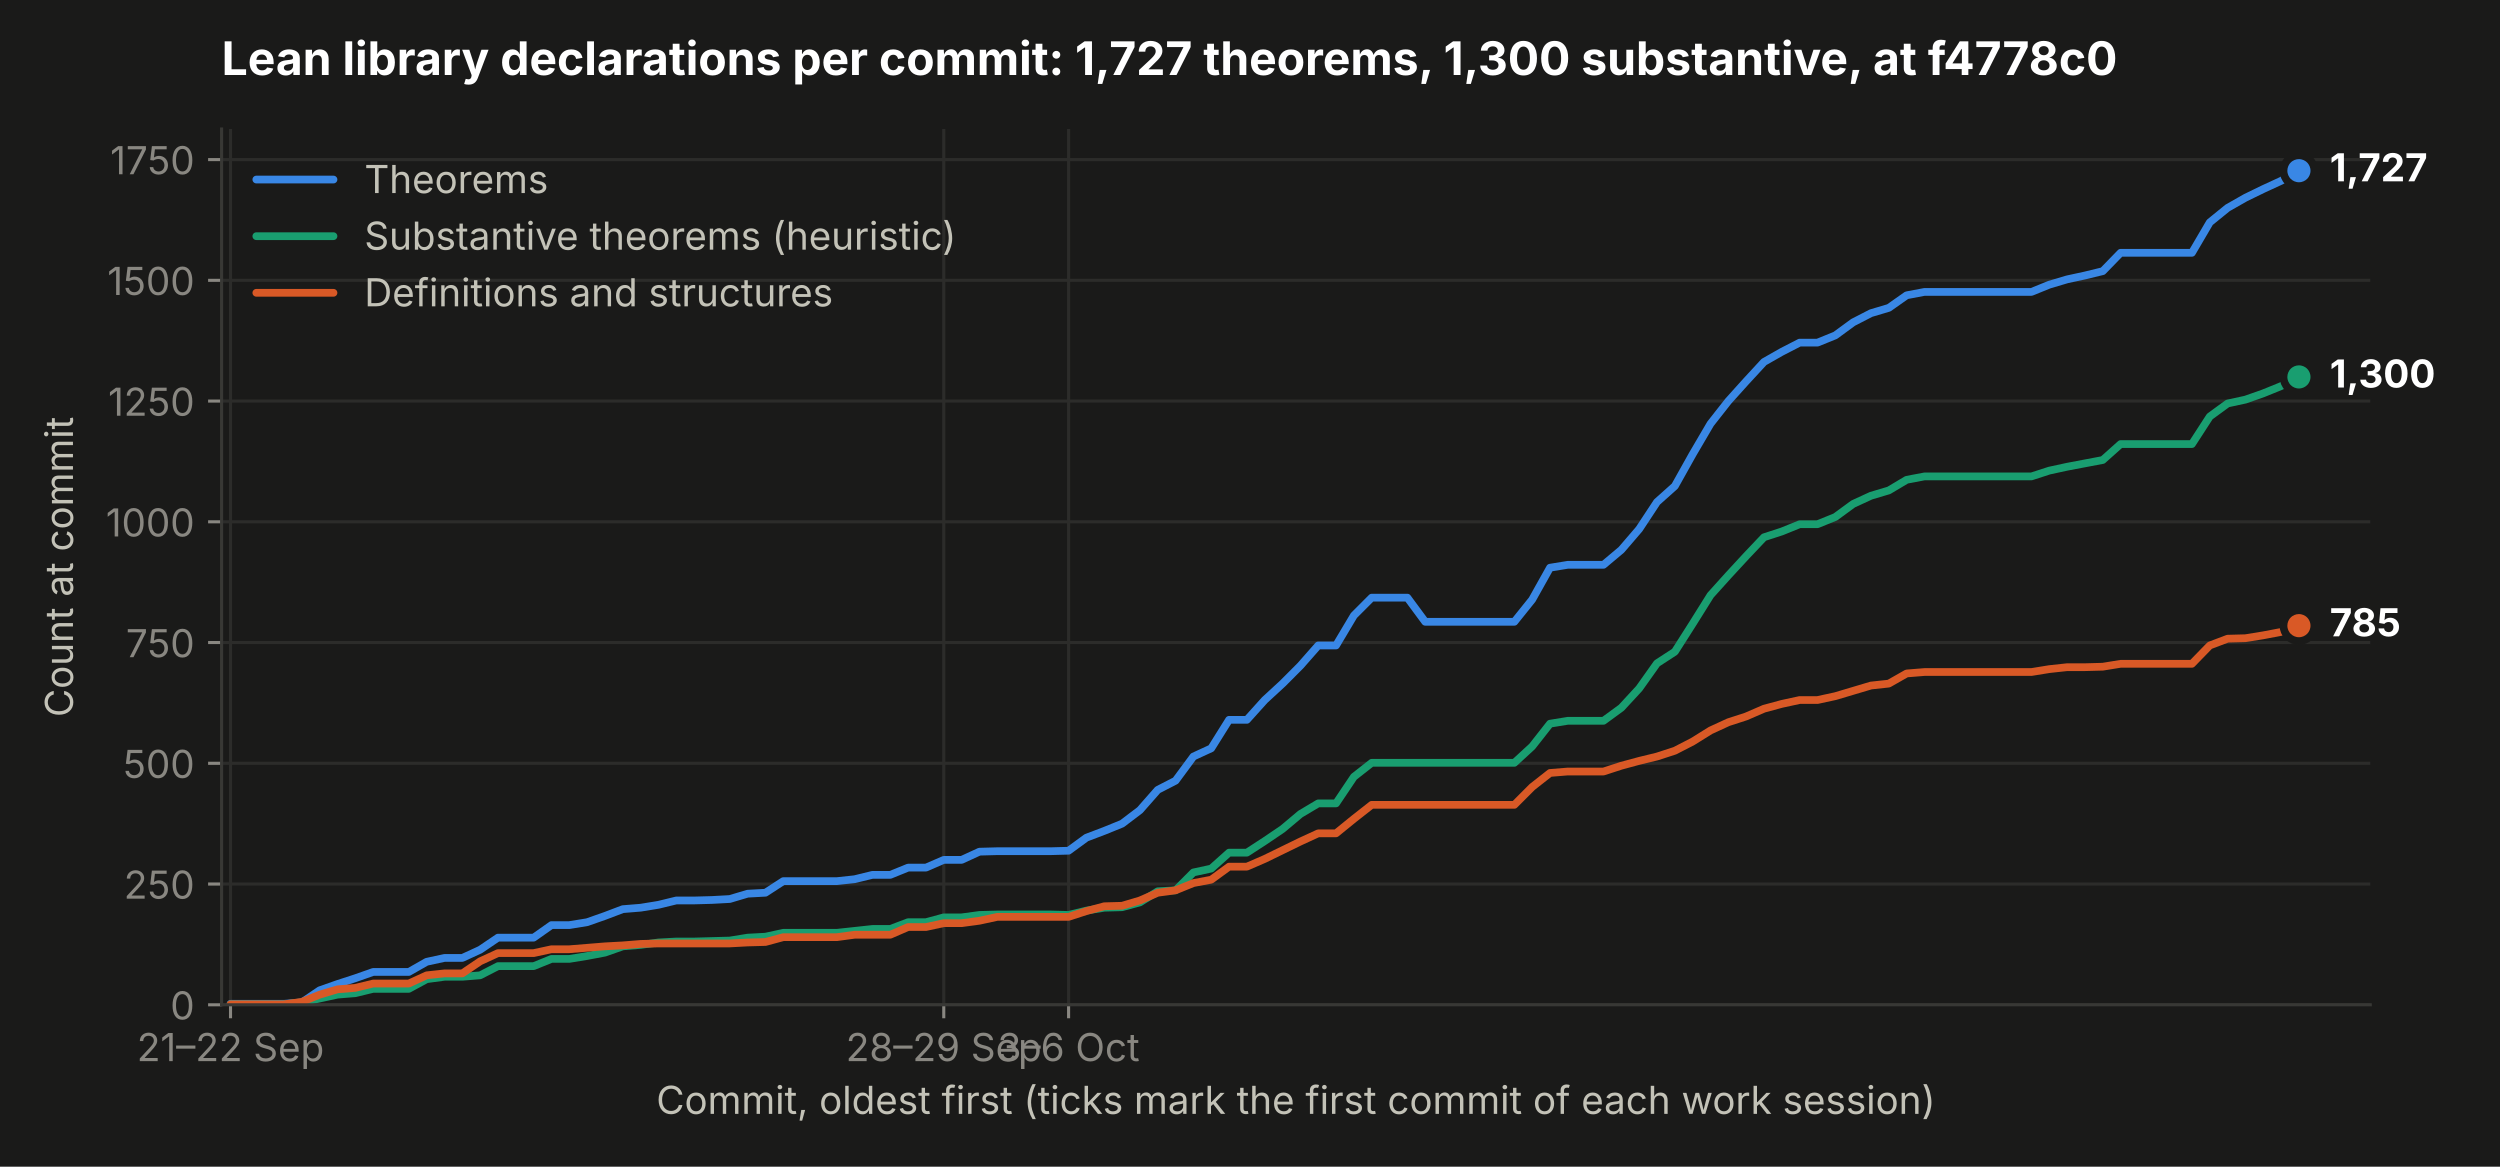
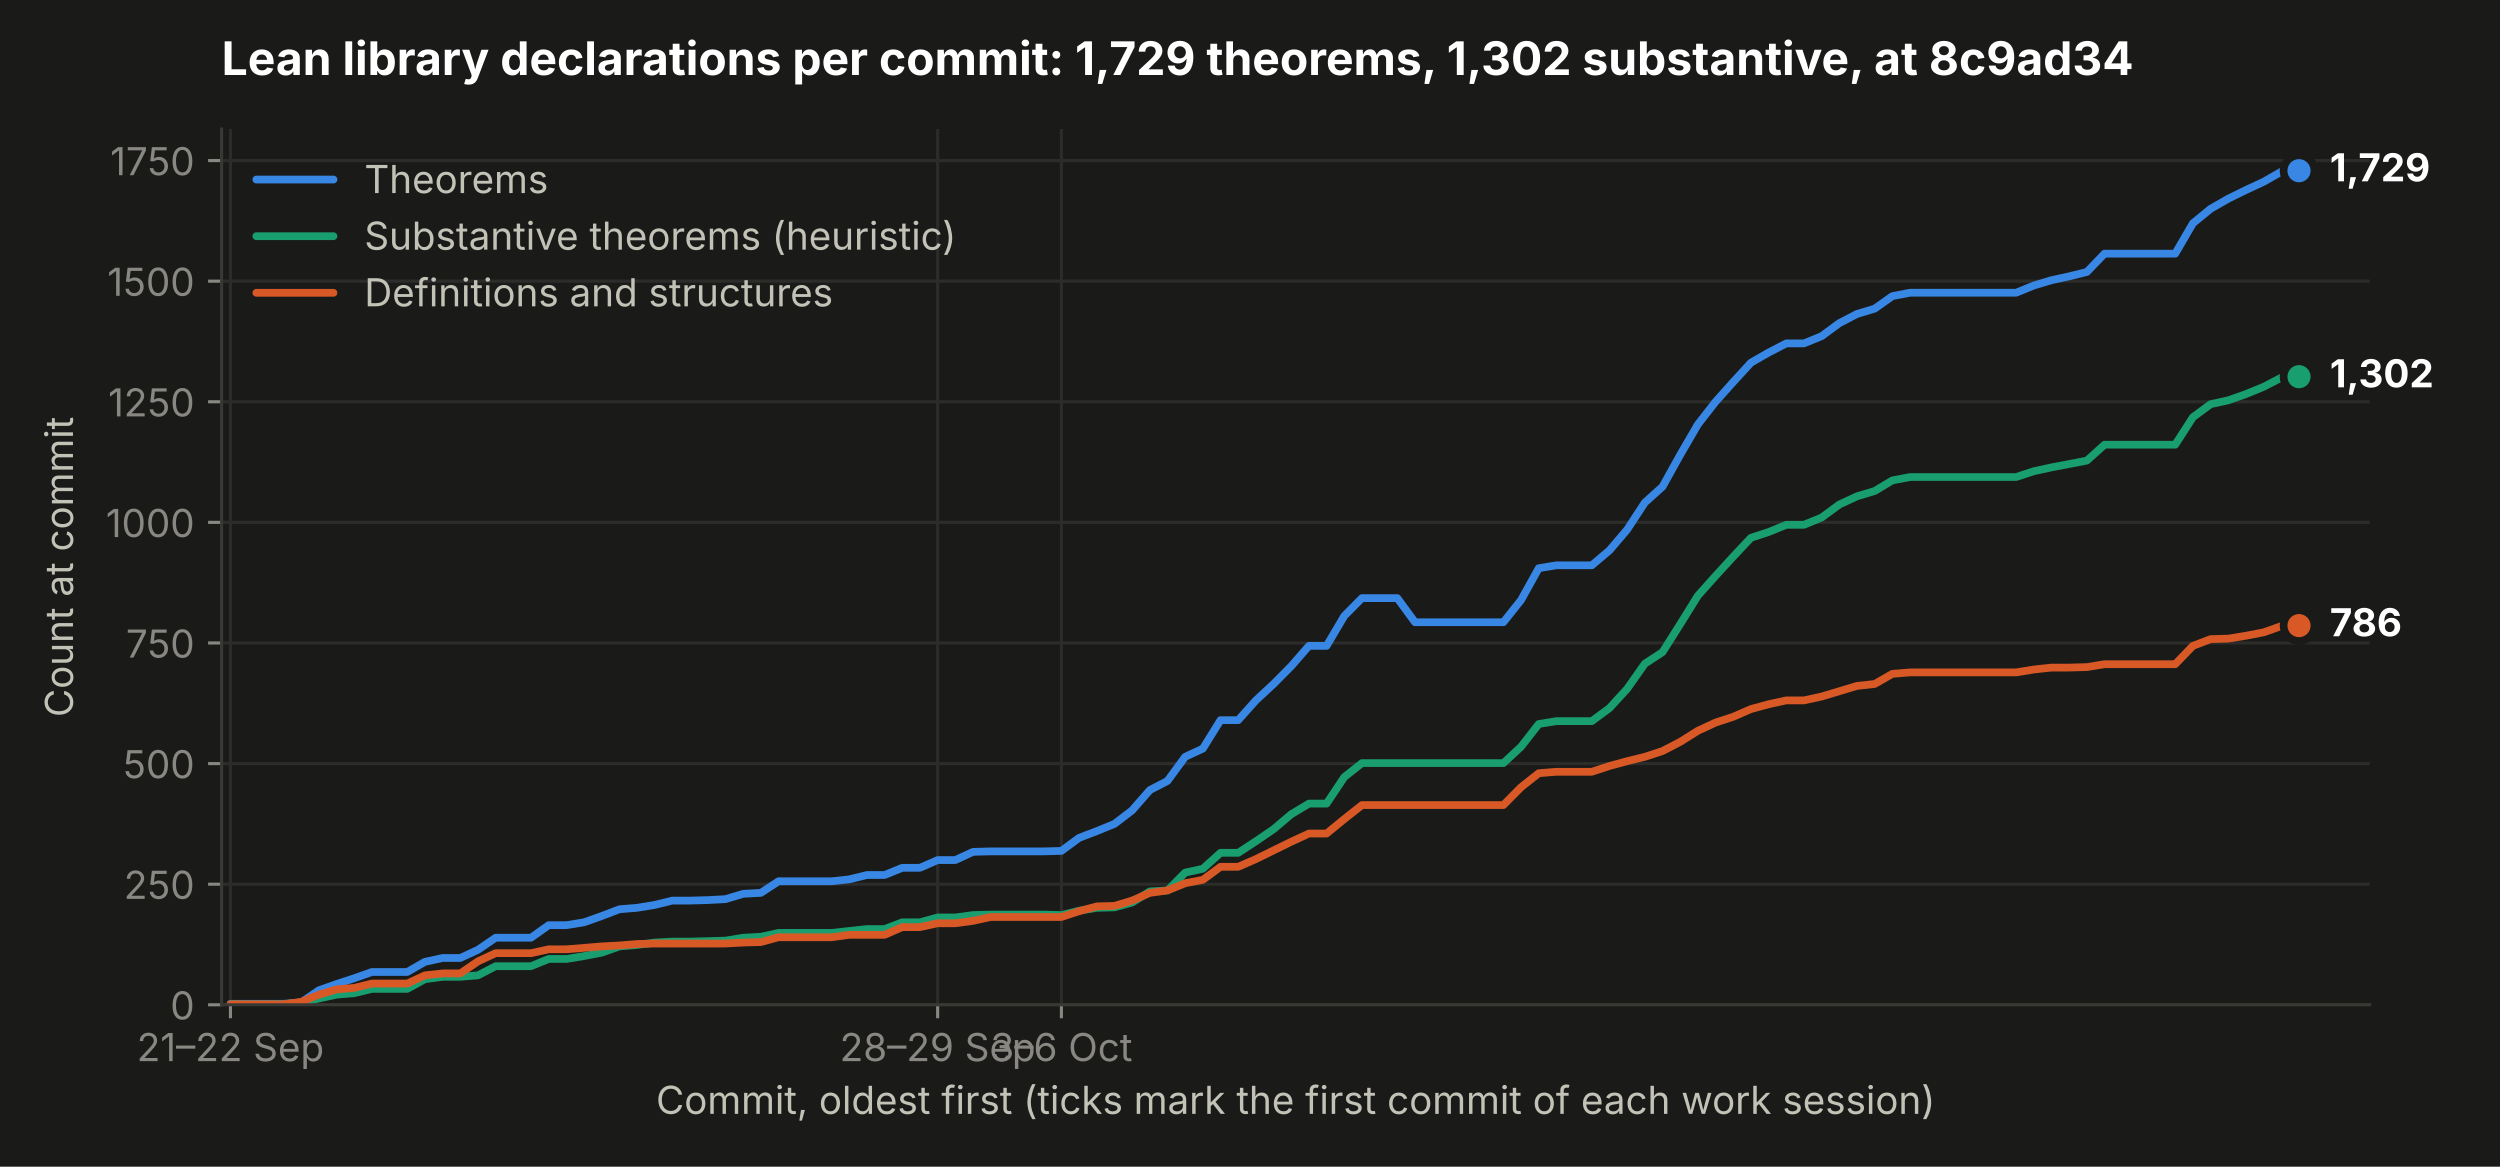
<svg xmlns="http://www.w3.org/2000/svg" xmlns:xlink="http://www.w3.org/1999/xlink" width="648pt" height="302.4pt" viewBox="0 0 648 302.4" version="1.1">
  <defs>
    <style type="text/css">*{stroke-linejoin: round; stroke-linecap: butt}</style>
  </defs>
  <g id="figure_1">
    <g id="patch_1">
      <path d="M 0 302.4 L 648 302.4 L 648 0 L 0 0 z " style="fill: #1a1a19" />
    </g>
    <g id="axes_1">
      <g id="patch_2">
-         <path d="M 57.44 260.44 L 614.371 260.44 L 614.371 33.44 L 57.44 33.44 z " style="fill: #1a1a19" />
+         <path d="M 57.44 260.44 L 614.233 260.44 L 614.233 33.44 L 57.44 33.44 z " style="fill: #1a1a19" />
      </g>
      <g id="matplotlib.axis_1">
        <g id="xtick_1">
          <g id="line2d_1">
-             <path d="M 59.751 260.44 L 59.751 33.44 " clip-path="url(#p6a5db935f2)" style="fill: none; stroke: #2c2c2a; stroke-width: 0.8; stroke-linecap: square" />
+             <path d="M 59.731 260.44 L 59.731 33.44 " clip-path="url(#pfc8077fdef)" style="fill: none; stroke: #2c2c2a; stroke-width: 0.8; stroke-linecap: square" />
          </g>
          <g id="line2d_2">
            <defs>
              <path id="m02e6627c96" d="M 0 0 L 0 3.5 " style="stroke: #898781; stroke-width: 0.8" />
            </defs>
            <g>
-               <use xlink:href="#m02e6627c96" x="59.751" y="260.44" style="fill: #898781; stroke: #898781; stroke-width: 0.8" />
+               <use xlink:href="#m02e6627c96" x="59.731" y="260.44" style="fill: #898781; stroke: #898781; stroke-width: 0.8" />
            </g>
          </g>
          <g id="text_1">
-             <text style="font-size: 10px; font-family: 'Inter', 'Helvetica Neue', 'Arial', 'DejaVu Sans', sans-serif; text-anchor: middle; fill: #898781" x="59.751" y="275.038" transform="rotate(-0 59.75091 275.0384)">21–22 Sep</text>
+             <text style="font-size: 10px; font-family: 'Inter', 'Helvetica Neue', 'Arial', 'DejaVu Sans', sans-serif; text-anchor: middle; fill: #898781" x="59.731" y="275.038" transform="rotate(-0 59.73133 275.0384)">21–22 Sep</text>
          </g>
        </g>
        <g id="xtick_2">
          <g id="line2d_3">
-             <path d="M 244.624 260.44 L 244.624 33.44 " clip-path="url(#p6a5db935f2)" style="fill: none; stroke: #2c2c2a; stroke-width: 0.8; stroke-linecap: square" />
+             <path d="M 243.038 260.44 L 243.038 33.44 " clip-path="url(#pfc8077fdef)" style="fill: none; stroke: #2c2c2a; stroke-width: 0.8; stroke-linecap: square" />
          </g>
          <g id="line2d_4">
            <g>
-               <use xlink:href="#m02e6627c96" x="244.624" y="260.44" style="fill: #898781; stroke: #898781; stroke-width: 0.8" />
+               <use xlink:href="#m02e6627c96" x="243.038" y="260.44" style="fill: #898781; stroke: #898781; stroke-width: 0.8" />
            </g>
          </g>
          <g id="text_2">
-             <text style="font-size: 10px; font-family: 'Inter', 'Helvetica Neue', 'Arial', 'DejaVu Sans', sans-serif; text-anchor: middle; fill: #898781" x="244.624" y="275.038" transform="rotate(-0 244.6241 275.0384)">28–29 Sep</text>
+             <text style="font-size: 10px; font-family: 'Inter', 'Helvetica Neue', 'Arial', 'DejaVu Sans', sans-serif; text-anchor: middle; fill: #898781" x="243.038" y="275.038" transform="rotate(-0 243.0378 275.0384)">28–29 Sep</text>
          </g>
        </g>
        <g id="xtick_3">
          <g id="line2d_5">
-             <path d="M 276.977 260.44 L 276.977 33.44 " clip-path="url(#p6a5db935f2)" style="fill: none; stroke: #2c2c2a; stroke-width: 0.8; stroke-linecap: square" />
+             <path d="M 275.116 260.44 L 275.116 33.44 " clip-path="url(#pfc8077fdef)" style="fill: none; stroke: #2c2c2a; stroke-width: 0.8; stroke-linecap: square" />
          </g>
          <g id="line2d_6">
            <g>
-               <use xlink:href="#m02e6627c96" x="276.977" y="260.44" style="fill: #898781; stroke: #898781; stroke-width: 0.8" />
+               <use xlink:href="#m02e6627c96" x="275.116" y="260.44" style="fill: #898781; stroke: #898781; stroke-width: 0.8" />
            </g>
          </g>
          <g id="text_3">
-             <text style="font-size: 10px; font-family: 'Inter', 'Helvetica Neue', 'Arial', 'DejaVu Sans', sans-serif; text-anchor: middle; fill: #898781" x="276.977" y="275.038" transform="rotate(-0 276.9769 275.0384)">3–6 Oct</text>
+             <text style="font-size: 10px; font-family: 'Inter', 'Helvetica Neue', 'Arial', 'DejaVu Sans', sans-serif; text-anchor: middle; fill: #898781" x="275.116" y="275.038" transform="rotate(-0 275.1164 275.0384)">3–6 Oct</text>
          </g>
        </g>
        <g id="text_4">
-           <text style="font-size: 10px; font-family: 'Inter', 'Helvetica Neue', 'Arial', 'DejaVu Sans', sans-serif; text-anchor: middle; fill: #c3c2b7" x="335.905" y="288.717" transform="rotate(-0 335.9053 288.7166)">Commit, oldest first (ticks mark the first commit of each work session)</text>
+           <text style="font-size: 10px; font-family: 'Inter', 'Helvetica Neue', 'Arial', 'DejaVu Sans', sans-serif; text-anchor: middle; fill: #c3c2b7" x="335.837" y="288.717" transform="rotate(-0 335.8367 288.7166)">Commit, oldest first (ticks mark the first commit of each work session)</text>
        </g>
      </g>
      <g id="matplotlib.axis_2">
        <g id="ytick_1">
          <g id="line2d_7">
-             <path d="M 57.44 260.44 L 614.371 260.44 " clip-path="url(#p6a5db935f2)" style="fill: none; stroke: #2c2c2a; stroke-width: 0.8; stroke-linecap: square" />
+             <path d="M 57.44 260.44 L 614.233 260.44 " clip-path="url(#pfc8077fdef)" style="fill: none; stroke: #2c2c2a; stroke-width: 0.8; stroke-linecap: square" />
          </g>
          <g id="line2d_8">
            <defs>
              <path id="mba09e6026b" d="M 0 0 L -3.5 0 " style="stroke: #898781; stroke-width: 0.8" />
            </defs>
            <g>
              <use xlink:href="#mba09e6026b" x="57.44" y="260.44" style="fill: #898781; stroke: #898781; stroke-width: 0.8" />
            </g>
          </g>
          <g id="text_5">
            <text style="font-size: 10px; font-family: 'Inter', 'Helvetica Neue', 'Arial', 'DejaVu Sans', sans-serif; text-anchor: end; fill: #898781" x="50.44" y="264.239" transform="rotate(-0 50.44 264.2392)">0</text>
          </g>
        </g>
        <g id="ytick_2">
          <g id="line2d_9">
-             <path d="M 57.44 229.143 L 614.371 229.143 " clip-path="url(#p6a5db935f2)" style="fill: none; stroke: #2c2c2a; stroke-width: 0.8; stroke-linecap: square" />
+             <path d="M 57.44 229.18 L 614.233 229.18 " clip-path="url(#pfc8077fdef)" style="fill: none; stroke: #2c2c2a; stroke-width: 0.8; stroke-linecap: square" />
          </g>
          <g id="line2d_10">
            <g>
-               <use xlink:href="#mba09e6026b" x="57.44" y="229.143" style="fill: #898781; stroke: #898781; stroke-width: 0.8" />
+               <use xlink:href="#mba09e6026b" x="57.44" y="229.18" style="fill: #898781; stroke: #898781; stroke-width: 0.8" />
            </g>
          </g>
          <g id="text_6">
-             <text style="font-size: 10px; font-family: 'Inter', 'Helvetica Neue', 'Arial', 'DejaVu Sans', sans-serif; text-anchor: end; fill: #898781" x="50.44" y="232.943" transform="rotate(-0 50.44 232.9427)">250</text>
+             <text style="font-size: 10px; font-family: 'Inter', 'Helvetica Neue', 'Arial', 'DejaVu Sans', sans-serif; text-anchor: end; fill: #898781" x="50.44" y="232.979" transform="rotate(-0 50.44 232.9789)">250</text>
          </g>
        </g>
        <g id="ytick_3">
          <g id="line2d_11">
-             <path d="M 57.44 197.847 L 614.371 197.847 " clip-path="url(#p6a5db935f2)" style="fill: none; stroke: #2c2c2a; stroke-width: 0.8; stroke-linecap: square" />
+             <path d="M 57.44 197.919 L 614.233 197.919 " clip-path="url(#pfc8077fdef)" style="fill: none; stroke: #2c2c2a; stroke-width: 0.8; stroke-linecap: square" />
          </g>
          <g id="line2d_12">
            <g>
-               <use xlink:href="#mba09e6026b" x="57.44" y="197.847" style="fill: #898781; stroke: #898781; stroke-width: 0.8" />
+               <use xlink:href="#mba09e6026b" x="57.44" y="197.919" style="fill: #898781; stroke: #898781; stroke-width: 0.8" />
            </g>
          </g>
          <g id="text_7">
-             <text style="font-size: 10px; font-family: 'Inter', 'Helvetica Neue', 'Arial', 'DejaVu Sans', sans-serif; text-anchor: end; fill: #898781" x="50.44" y="201.646" transform="rotate(-0 50.44 201.6462)">500</text>
+             <text style="font-size: 10px; font-family: 'Inter', 'Helvetica Neue', 'Arial', 'DejaVu Sans', sans-serif; text-anchor: end; fill: #898781" x="50.44" y="201.719" transform="rotate(-0 50.44 201.7186)">500</text>
          </g>
        </g>
        <g id="ytick_4">
          <g id="line2d_13">
-             <path d="M 57.44 166.55 L 614.371 166.55 " clip-path="url(#p6a5db935f2)" style="fill: none; stroke: #2c2c2a; stroke-width: 0.8; stroke-linecap: square" />
+             <path d="M 57.44 166.659 L 614.233 166.659 " clip-path="url(#pfc8077fdef)" style="fill: none; stroke: #2c2c2a; stroke-width: 0.8; stroke-linecap: square" />
          </g>
          <g id="line2d_14">
            <g>
-               <use xlink:href="#mba09e6026b" x="57.44" y="166.55" style="fill: #898781; stroke: #898781; stroke-width: 0.8" />
+               <use xlink:href="#mba09e6026b" x="57.44" y="166.659" style="fill: #898781; stroke: #898781; stroke-width: 0.8" />
            </g>
          </g>
          <g id="text_8">
-             <text style="font-size: 10px; font-family: 'Inter', 'Helvetica Neue', 'Arial', 'DejaVu Sans', sans-serif; text-anchor: end; fill: #898781" x="50.44" y="170.35" transform="rotate(-0 50.44 170.3496)">750</text>
+             <text style="font-size: 10px; font-family: 'Inter', 'Helvetica Neue', 'Arial', 'DejaVu Sans', sans-serif; text-anchor: end; fill: #898781" x="50.44" y="170.458" transform="rotate(-0 50.44 170.4582)">750</text>
          </g>
        </g>
        <g id="ytick_5">
          <g id="line2d_15">
-             <path d="M 57.44 135.254 L 614.371 135.254 " clip-path="url(#p6a5db935f2)" style="fill: none; stroke: #2c2c2a; stroke-width: 0.8; stroke-linecap: square" />
+             <path d="M 57.44 135.399 L 614.233 135.399 " clip-path="url(#pfc8077fdef)" style="fill: none; stroke: #2c2c2a; stroke-width: 0.8; stroke-linecap: square" />
          </g>
          <g id="line2d_16">
            <g>
-               <use xlink:href="#mba09e6026b" x="57.44" y="135.254" style="fill: #898781; stroke: #898781; stroke-width: 0.8" />
+               <use xlink:href="#mba09e6026b" x="57.44" y="135.399" style="fill: #898781; stroke: #898781; stroke-width: 0.8" />
            </g>
          </g>
          <g id="text_9">
-             <text style="font-size: 10px; font-family: 'Inter', 'Helvetica Neue', 'Arial', 'DejaVu Sans', sans-serif; text-anchor: end; fill: #898781" x="50.44" y="139.053" transform="rotate(-0 50.44 139.0531)">1000</text>
+             <text style="font-size: 10px; font-family: 'Inter', 'Helvetica Neue', 'Arial', 'DejaVu Sans', sans-serif; text-anchor: end; fill: #898781" x="50.44" y="139.198" transform="rotate(-0 50.44 139.1979)">1000</text>
          </g>
        </g>
        <g id="ytick_6">
          <g id="line2d_17">
-             <path d="M 57.44 103.957 L 614.371 103.957 " clip-path="url(#p6a5db935f2)" style="fill: none; stroke: #2c2c2a; stroke-width: 0.8; stroke-linecap: square" />
+             <path d="M 57.44 104.138 L 614.233 104.138 " clip-path="url(#pfc8077fdef)" style="fill: none; stroke: #2c2c2a; stroke-width: 0.8; stroke-linecap: square" />
          </g>
          <g id="line2d_18">
            <g>
-               <use xlink:href="#mba09e6026b" x="57.44" y="103.957" style="fill: #898781; stroke: #898781; stroke-width: 0.8" />
+               <use xlink:href="#mba09e6026b" x="57.44" y="104.138" style="fill: #898781; stroke: #898781; stroke-width: 0.8" />
            </g>
          </g>
          <g id="text_10">
-             <text style="font-size: 10px; font-family: 'Inter', 'Helvetica Neue', 'Arial', 'DejaVu Sans', sans-serif; text-anchor: end; fill: #898781" x="50.44" y="107.757" transform="rotate(-0 50.44 107.7566)">1250</text>
+             <text style="font-size: 10px; font-family: 'Inter', 'Helvetica Neue', 'Arial', 'DejaVu Sans', sans-serif; text-anchor: end; fill: #898781" x="50.44" y="107.938" transform="rotate(-0 50.44 107.9376)">1250</text>
          </g>
        </g>
        <g id="ytick_7">
          <g id="line2d_19">
-             <path d="M 57.44 72.661 L 614.371 72.661 " clip-path="url(#p6a5db935f2)" style="fill: none; stroke: #2c2c2a; stroke-width: 0.8; stroke-linecap: square" />
+             <path d="M 57.44 72.878 L 614.233 72.878 " clip-path="url(#pfc8077fdef)" style="fill: none; stroke: #2c2c2a; stroke-width: 0.8; stroke-linecap: square" />
          </g>
          <g id="line2d_20">
            <g>
-               <use xlink:href="#mba09e6026b" x="57.44" y="72.661" style="fill: #898781; stroke: #898781; stroke-width: 0.8" />
+               <use xlink:href="#mba09e6026b" x="57.44" y="72.878" style="fill: #898781; stroke: #898781; stroke-width: 0.8" />
            </g>
          </g>
          <g id="text_11">
-             <text style="font-size: 10px; font-family: 'Inter', 'Helvetica Neue', 'Arial', 'DejaVu Sans', sans-serif; text-anchor: end; fill: #898781" x="50.44" y="76.46" transform="rotate(-0 50.44 76.46003)">1500</text>
+             <text style="font-size: 10px; font-family: 'Inter', 'Helvetica Neue', 'Arial', 'DejaVu Sans', sans-serif; text-anchor: end; fill: #898781" x="50.44" y="76.677" transform="rotate(-0 50.44 76.67725)">1500</text>
          </g>
        </g>
        <g id="ytick_8">
          <g id="line2d_21">
-             <path d="M 57.44 41.364 L 614.371 41.364 " clip-path="url(#p6a5db935f2)" style="fill: none; stroke: #2c2c2a; stroke-width: 0.8; stroke-linecap: square" />
+             <path d="M 57.44 41.618 L 614.233 41.618 " clip-path="url(#pfc8077fdef)" style="fill: none; stroke: #2c2c2a; stroke-width: 0.8; stroke-linecap: square" />
          </g>
          <g id="line2d_22">
            <g>
-               <use xlink:href="#mba09e6026b" x="57.44" y="41.364" style="fill: #898781; stroke: #898781; stroke-width: 0.8" />
+               <use xlink:href="#mba09e6026b" x="57.44" y="41.618" style="fill: #898781; stroke: #898781; stroke-width: 0.8" />
            </g>
          </g>
          <g id="text_12">
-             <text style="font-size: 10px; font-family: 'Inter', 'Helvetica Neue', 'Arial', 'DejaVu Sans', sans-serif; text-anchor: end; fill: #898781" x="50.44" y="45.163" transform="rotate(-0 50.44 45.1635)">1750</text>
+             <text style="font-size: 10px; font-family: 'Inter', 'Helvetica Neue', 'Arial', 'DejaVu Sans', sans-serif; text-anchor: end; fill: #898781" x="50.44" y="45.417" transform="rotate(-0 50.44 45.41692)">1750</text>
          </g>
        </g>
        <g id="text_13">
          <text style="font-size: 10px; font-family: 'Inter', 'Helvetica Neue', 'Arial', 'DejaVu Sans', sans-serif; text-anchor: middle; fill: #c3c2b7" x="18.91" y="146.94" transform="rotate(-90 18.91031 146.94)">Count at commit</text>
        </g>
      </g>
      <g id="line2d_23">
-         <path d="M 59.751 260.19 L 64.373 260.19 L 68.995 260.19 L 73.616 260.19 L 78.238 259.814 L 82.86 256.684 L 87.482 255.057 L 92.104 253.555 L 96.726 251.927 L 101.347 251.927 L 105.969 251.927 L 110.591 249.298 L 115.213 248.297 L 119.835 248.297 L 124.457 246.169 L 129.078 243.039 L 133.7 243.039 L 138.322 243.039 L 142.944 239.784 L 147.566 239.784 L 152.188 239.033 L 156.809 237.406 L 161.431 235.653 L 166.053 235.278 L 170.675 234.526 L 175.297 233.4 L 179.918 233.4 L 184.54 233.275 L 189.162 233.024 L 193.784 231.647 L 198.406 231.397 L 203.028 228.392 L 207.649 228.392 L 212.271 228.392 L 216.893 228.392 L 221.515 227.892 L 226.137 226.765 L 230.759 226.765 L 235.38 224.887 L 240.002 224.887 L 244.624 222.884 L 249.246 222.884 L 253.868 220.756 L 258.49 220.631 L 263.111 220.631 L 267.733 220.631 L 272.355 220.631 L 276.977 220.506 L 281.599 217.126 L 286.221 215.373 L 290.842 213.495 L 295.464 209.99 L 300.086 204.732 L 304.708 202.354 L 309.33 196.094 L 313.952 193.966 L 318.573 186.58 L 323.195 186.58 L 327.817 181.448 L 332.439 177.191 L 337.061 172.559 L 341.683 167.302 L 346.304 167.302 L 350.926 159.54 L 355.548 154.908 L 360.17 154.908 L 364.792 154.908 L 369.414 161.167 L 374.035 161.167 L 378.657 161.167 L 383.279 161.167 L 387.901 161.167 L 392.523 161.167 L 397.145 155.409 L 401.766 147.147 L 406.388 146.395 L 411.01 146.395 L 415.632 146.395 L 420.254 142.515 L 424.876 137.132 L 429.497 130.121 L 434.119 125.99 L 438.741 117.728 L 443.363 109.841 L 447.985 103.957 L 452.606 98.825 L 457.228 93.817 L 461.85 91.188 L 466.472 88.81 L 471.094 88.81 L 475.716 86.932 L 480.337 83.552 L 484.959 81.173 L 489.581 79.796 L 494.203 76.542 L 498.825 75.665 L 503.447 75.665 L 508.068 75.665 L 512.69 75.665 L 517.312 75.665 L 521.934 75.665 L 526.556 75.665 L 531.178 73.787 L 535.799 72.41 L 540.421 71.409 L 545.043 70.282 L 549.665 65.525 L 554.287 65.525 L 558.909 65.525 L 563.53 65.525 L 568.152 65.525 L 572.774 57.638 L 577.396 53.883 L 582.018 51.254 L 586.64 49.001 L 591.261 46.872 L 595.883 44.244 " clip-path="url(#p6a5db935f2)" style="fill: none; stroke: #3987e5; stroke-width: 2; stroke-linecap: round" />
+         <path d="M 59.731 260.19 L 64.314 260.19 L 68.897 260.19 L 73.479 260.19 L 78.062 259.815 L 82.645 256.689 L 87.227 255.063 L 91.81 253.563 L 96.393 251.937 L 100.975 251.937 L 105.558 251.937 L 110.141 249.311 L 114.723 248.311 L 119.306 248.311 L 123.889 246.185 L 128.471 243.059 L 133.054 243.059 L 137.637 243.059 L 142.219 239.808 L 146.802 239.808 L 151.385 239.058 L 155.967 237.432 L 160.55 235.682 L 165.133 235.307 L 169.715 234.556 L 174.298 233.431 L 178.881 233.431 L 183.463 233.306 L 188.046 233.056 L 192.629 231.68 L 197.211 231.43 L 201.794 228.429 L 206.376 228.429 L 210.959 228.429 L 215.542 228.429 L 220.124 227.929 L 224.707 226.804 L 229.29 226.804 L 233.872 224.928 L 238.455 224.928 L 243.038 222.928 L 247.62 222.928 L 252.203 220.802 L 256.786 220.677 L 261.368 220.677 L 265.951 220.677 L 270.534 220.677 L 275.116 220.552 L 279.699 217.176 L 284.282 215.425 L 288.864 213.55 L 293.447 210.048 L 298.03 204.797 L 302.612 202.421 L 307.195 196.169 L 311.778 194.043 L 316.36 186.666 L 320.943 186.666 L 325.526 181.539 L 330.108 177.288 L 334.691 172.661 L 339.274 167.409 L 343.856 167.409 L 348.439 159.657 L 353.022 155.03 L 357.604 155.03 L 362.187 155.03 L 366.77 161.282 L 371.352 161.282 L 375.935 161.282 L 380.518 161.282 L 385.1 161.282 L 389.683 161.282 L 394.266 155.53 L 398.848 147.278 L 403.431 146.527 L 408.014 146.527 L 412.596 146.527 L 417.179 142.651 L 421.762 137.274 L 426.344 130.272 L 430.927 126.146 L 435.51 117.893 L 440.092 110.015 L 444.675 104.138 L 449.258 99.012 L 453.84 94.01 L 458.423 91.384 L 463.006 89.008 L 467.588 89.008 L 472.171 87.133 L 476.753 83.757 L 481.336 81.381 L 485.919 80.005 L 490.501 76.754 L 495.084 75.879 L 499.667 75.879 L 504.249 75.879 L 508.832 75.879 L 513.415 75.879 L 517.997 75.879 L 522.58 75.879 L 527.163 74.003 L 531.745 72.628 L 536.328 71.628 L 540.911 70.502 L 545.493 65.751 L 550.076 65.751 L 554.659 65.751 L 559.241 65.751 L 563.824 65.751 L 568.407 57.873 L 572.989 54.122 L 577.572 51.496 L 582.155 49.245 L 586.737 47.12 L 591.32 44.494 L 595.903 44.244 " clip-path="url(#pfc8077fdef)" style="fill: none; stroke: #3987e5; stroke-width: 2; stroke-linecap: round" />
      </g>
      <g id="line2d_24">
        <defs>
          <path id="mac1dc9c99d" d="M 0 4 C 1.061 4 2.078 3.579 2.828 2.828 C 3.579 2.078 4 1.061 4 0 C 4 -1.061 3.579 -2.078 2.828 -2.828 C 2.078 -3.579 1.061 -4 0 -4 C -1.061 -4 -2.078 -3.579 -2.828 -2.828 C -3.579 -2.078 -4 -1.061 -4 0 C -4 1.061 -3.579 2.078 -2.828 2.828 C -2.078 3.579 -1.061 4 0 4 z " style="stroke: #1a1a19; stroke-width: 2" />
        </defs>
-         <g clip-path="url(#p6a5db935f2)">
-           <use xlink:href="#mac1dc9c99d" x="595.883" y="44.244" style="fill: #3987e5; stroke: #1a1a19; stroke-width: 2" />
+         <g clip-path="url(#pfc8077fdef)">
+           <use xlink:href="#mac1dc9c99d" x="595.903" y="44.244" style="fill: #3987e5; stroke: #1a1a19; stroke-width: 2" />
        </g>
      </g>
      <g id="line2d_25">
-         <path d="M 59.751 260.315 L 64.373 260.315 L 68.995 260.315 L 73.616 260.315 L 78.238 259.814 L 82.86 258.813 L 87.482 257.811 L 92.104 257.436 L 96.726 256.309 L 101.347 256.309 L 105.969 256.309 L 110.591 253.805 L 115.213 253.179 L 119.835 253.179 L 124.457 252.804 L 129.078 250.425 L 133.7 250.425 L 138.322 250.425 L 142.944 248.547 L 147.566 248.547 L 152.188 247.796 L 156.809 246.92 L 161.431 245.292 L 166.053 244.917 L 170.675 244.291 L 175.297 244.041 L 179.918 244.041 L 184.54 243.915 L 189.162 243.79 L 193.784 243.039 L 198.406 242.789 L 203.028 241.787 L 207.649 241.787 L 212.271 241.787 L 216.893 241.787 L 221.515 241.287 L 226.137 240.786 L 230.759 240.786 L 235.38 239.033 L 240.002 239.033 L 244.624 237.781 L 249.246 237.781 L 253.868 237.155 L 258.49 237.03 L 263.111 237.03 L 267.733 237.03 L 272.355 237.03 L 276.977 237.155 L 281.599 236.029 L 286.221 235.278 L 290.842 235.152 L 295.464 233.901 L 300.086 231.021 L 304.708 230.771 L 309.33 226.139 L 313.952 225.138 L 318.573 221.006 L 323.195 221.006 L 327.817 218.002 L 332.439 214.872 L 337.061 210.991 L 341.683 208.237 L 346.304 208.237 L 350.926 201.352 L 355.548 197.722 L 360.17 197.722 L 364.792 197.722 L 369.414 197.722 L 374.035 197.722 L 378.657 197.722 L 383.279 197.722 L 387.901 197.722 L 392.523 197.722 L 397.145 193.465 L 401.766 187.582 L 406.388 186.831 L 411.01 186.831 L 415.632 186.831 L 420.254 183.451 L 424.876 178.443 L 429.497 171.933 L 434.119 168.929 L 438.741 161.668 L 443.363 154.282 L 447.985 149.15 L 452.606 144.142 L 457.228 139.26 L 461.85 137.758 L 466.472 135.88 L 471.094 135.88 L 475.716 134.002 L 480.337 130.622 L 484.959 128.494 L 489.581 127.117 L 494.203 124.363 L 498.825 123.486 L 503.447 123.486 L 508.068 123.486 L 512.69 123.486 L 517.312 123.486 L 521.934 123.486 L 526.556 123.486 L 531.178 121.984 L 535.799 120.983 L 540.421 120.106 L 545.043 119.23 L 549.665 115.099 L 554.287 115.099 L 558.909 115.099 L 563.53 115.099 L 568.152 115.099 L 572.774 107.963 L 577.396 104.583 L 582.018 103.582 L 586.64 101.954 L 591.261 100.077 L 595.883 97.698 " clip-path="url(#p6a5db935f2)" style="fill: none; stroke: #199e70; stroke-width: 2; stroke-linecap: round" />
+         <path d="M 59.731 260.315 L 64.314 260.315 L 68.897 260.315 L 73.479 260.315 L 78.062 259.815 L 82.645 258.814 L 87.227 257.814 L 91.81 257.439 L 96.393 256.314 L 100.975 256.314 L 105.558 256.314 L 110.141 253.813 L 114.723 253.188 L 119.306 253.188 L 123.889 252.812 L 128.471 250.437 L 133.054 250.437 L 137.637 250.437 L 142.219 248.561 L 146.802 248.561 L 151.385 247.811 L 155.967 246.936 L 160.55 245.31 L 165.133 244.935 L 169.715 244.31 L 174.298 244.06 L 178.881 244.06 L 183.463 243.935 L 188.046 243.81 L 192.629 243.059 L 197.211 242.809 L 201.794 241.809 L 206.376 241.809 L 210.959 241.809 L 215.542 241.809 L 220.124 241.309 L 224.707 240.809 L 229.29 240.809 L 233.872 239.058 L 238.455 239.058 L 243.038 237.808 L 247.62 237.808 L 252.203 237.182 L 256.786 237.057 L 261.368 237.057 L 265.951 237.057 L 270.534 237.057 L 275.116 237.182 L 279.699 236.057 L 284.282 235.307 L 288.864 235.182 L 293.447 233.931 L 298.03 231.055 L 302.612 230.805 L 307.195 226.179 L 311.778 225.178 L 316.36 221.052 L 320.943 221.052 L 325.526 218.051 L 330.108 214.925 L 334.691 211.049 L 339.274 208.298 L 343.856 208.298 L 348.439 201.421 L 353.022 197.794 L 357.604 197.794 L 362.187 197.794 L 366.77 197.794 L 371.352 197.794 L 375.935 197.794 L 380.518 197.794 L 385.1 197.794 L 389.683 197.794 L 394.266 193.543 L 398.848 187.666 L 403.431 186.916 L 408.014 186.916 L 412.596 186.916 L 417.179 183.54 L 421.762 178.538 L 426.344 172.036 L 430.927 169.035 L 435.51 161.782 L 440.092 154.405 L 444.675 149.278 L 449.258 144.277 L 453.84 139.4 L 458.423 137.9 L 463.006 136.024 L 467.588 136.024 L 472.171 134.148 L 476.753 130.772 L 481.336 128.646 L 485.919 127.271 L 490.501 124.52 L 495.084 123.645 L 499.667 123.645 L 504.249 123.645 L 508.832 123.645 L 513.415 123.645 L 517.997 123.645 L 522.58 123.645 L 527.163 122.144 L 531.745 121.144 L 536.328 120.269 L 540.911 119.393 L 545.493 115.267 L 550.076 115.267 L 554.659 115.267 L 559.241 115.267 L 563.824 115.267 L 568.407 108.14 L 572.989 104.764 L 577.572 103.763 L 582.155 102.138 L 586.737 100.262 L 591.32 97.886 L 595.903 97.636 " clip-path="url(#pfc8077fdef)" style="fill: none; stroke: #199e70; stroke-width: 2; stroke-linecap: round" />
      </g>
      <g id="line2d_26">
        <defs>
          <path id="m722327b75b" d="M 0 4 C 1.061 4 2.078 3.579 2.828 2.828 C 3.579 2.078 4 1.061 4 0 C 4 -1.061 3.579 -2.078 2.828 -2.828 C 2.078 -3.579 1.061 -4 0 -4 C -1.061 -4 -2.078 -3.579 -2.828 -2.828 C -3.579 -2.078 -4 -1.061 -4 0 C -4 1.061 -3.579 2.078 -2.828 2.828 C -2.078 3.579 -1.061 4 0 4 z " style="stroke: #1a1a19; stroke-width: 2" />
        </defs>
-         <g clip-path="url(#p6a5db935f2)">
-           <use xlink:href="#m722327b75b" x="595.883" y="97.698" style="fill: #199e70; stroke: #1a1a19; stroke-width: 2" />
+         <g clip-path="url(#pfc8077fdef)">
+           <use xlink:href="#m722327b75b" x="595.903" y="97.636" style="fill: #199e70; stroke: #1a1a19; stroke-width: 2" />
        </g>
      </g>
      <g id="line2d_27">
-         <path d="M 59.751 260.315 L 64.373 260.315 L 68.995 260.315 L 73.616 260.315 L 78.238 259.689 L 82.86 257.811 L 87.482 256.434 L 92.104 256.058 L 96.726 254.932 L 101.347 254.932 L 105.969 254.932 L 110.591 252.804 L 115.213 252.303 L 119.835 252.303 L 124.457 249.173 L 129.078 247.045 L 133.7 247.045 L 138.322 247.045 L 142.944 246.044 L 147.566 246.044 L 152.188 245.668 L 156.809 245.292 L 161.431 245.042 L 166.053 244.667 L 170.675 244.541 L 175.297 244.541 L 179.918 244.541 L 184.54 244.541 L 189.162 244.541 L 193.784 244.291 L 198.406 244.166 L 203.028 242.914 L 207.649 242.914 L 212.271 242.914 L 216.893 242.914 L 221.515 242.288 L 226.137 242.288 L 230.759 242.288 L 235.38 240.285 L 240.002 240.285 L 244.624 239.284 L 249.246 239.284 L 253.868 238.658 L 258.49 237.656 L 263.111 237.656 L 267.733 237.656 L 272.355 237.656 L 276.977 237.656 L 281.599 236.154 L 286.221 234.902 L 290.842 234.777 L 295.464 233.4 L 300.086 231.397 L 304.708 230.771 L 309.33 228.893 L 313.952 228.017 L 318.573 224.637 L 323.195 224.637 L 327.817 222.634 L 332.439 220.38 L 337.061 218.127 L 341.683 215.999 L 346.304 215.999 L 350.926 212.243 L 355.548 208.613 L 360.17 208.613 L 364.792 208.613 L 369.414 208.613 L 374.035 208.613 L 378.657 208.613 L 383.279 208.613 L 387.901 208.613 L 392.523 208.613 L 397.145 203.981 L 401.766 200.351 L 406.388 199.975 L 411.01 199.975 L 415.632 199.975 L 420.254 198.473 L 424.876 197.221 L 429.497 196.094 L 434.119 194.592 L 438.741 192.214 L 443.363 189.334 L 447.985 187.206 L 452.606 185.704 L 457.228 183.701 L 461.85 182.449 L 466.472 181.448 L 471.094 181.448 L 475.716 180.446 L 480.337 179.069 L 484.959 177.692 L 489.581 177.191 L 494.203 174.562 L 498.825 174.187 L 503.447 174.187 L 508.068 174.187 L 512.69 174.187 L 517.312 174.187 L 521.934 174.187 L 526.556 174.187 L 531.178 173.436 L 535.799 172.935 L 540.421 172.935 L 545.043 172.81 L 549.665 172.059 L 554.287 172.059 L 558.909 172.059 L 563.53 172.059 L 568.152 172.059 L 572.774 167.302 L 577.396 165.549 L 582.018 165.424 L 586.64 164.673 L 591.261 163.796 L 595.883 162.169 " clip-path="url(#p6a5db935f2)" style="fill: none; stroke: #d95926; stroke-width: 2; stroke-linecap: round" />
+         <path d="M 59.731 260.315 L 64.314 260.315 L 68.897 260.315 L 73.479 260.315 L 78.062 259.69 L 82.645 257.814 L 87.227 256.439 L 91.81 256.064 L 96.393 254.938 L 100.975 254.938 L 105.558 254.938 L 110.141 252.812 L 114.723 252.312 L 119.306 252.312 L 123.889 249.186 L 128.471 247.061 L 133.054 247.061 L 137.637 247.061 L 142.219 246.06 L 146.802 246.06 L 151.385 245.685 L 155.967 245.31 L 160.55 245.06 L 165.133 244.685 L 169.715 244.56 L 174.298 244.56 L 178.881 244.56 L 183.463 244.56 L 188.046 244.56 L 192.629 244.31 L 197.211 244.185 L 201.794 242.934 L 206.376 242.934 L 210.959 242.934 L 215.542 242.934 L 220.124 242.309 L 224.707 242.309 L 229.29 242.309 L 233.872 240.308 L 238.455 240.308 L 243.038 239.308 L 247.62 239.308 L 252.203 238.683 L 256.786 237.682 L 261.368 237.682 L 265.951 237.682 L 270.534 237.682 L 275.116 237.682 L 279.699 236.182 L 284.282 234.932 L 288.864 234.807 L 293.447 233.431 L 298.03 231.43 L 302.612 230.805 L 307.195 228.93 L 311.778 228.054 L 316.36 224.678 L 320.943 224.678 L 325.526 222.678 L 330.108 220.427 L 334.691 218.176 L 339.274 216.05 L 343.856 216.05 L 348.439 212.299 L 353.022 208.673 L 357.604 208.673 L 362.187 208.673 L 366.77 208.673 L 371.352 208.673 L 375.935 208.673 L 380.518 208.673 L 385.1 208.673 L 389.683 208.673 L 394.266 204.046 L 398.848 200.42 L 403.431 200.045 L 408.014 200.045 L 412.596 200.045 L 417.179 198.545 L 421.762 197.294 L 426.344 196.169 L 430.927 194.668 L 435.51 192.292 L 440.092 189.417 L 444.675 187.291 L 449.258 185.79 L 453.84 183.79 L 458.423 182.539 L 463.006 181.539 L 467.588 181.539 L 472.171 180.539 L 476.753 179.163 L 481.336 177.788 L 485.919 177.288 L 490.501 174.662 L 495.084 174.287 L 499.667 174.287 L 504.249 174.287 L 508.832 174.287 L 513.415 174.287 L 517.997 174.287 L 522.58 174.287 L 527.163 173.536 L 531.745 173.036 L 536.328 173.036 L 540.911 172.911 L 545.493 172.161 L 550.076 172.161 L 554.659 172.161 L 559.241 172.161 L 563.824 172.161 L 568.407 167.409 L 572.989 165.659 L 577.572 165.534 L 582.155 164.783 L 586.737 163.908 L 591.32 162.283 L 595.903 162.158 " clip-path="url(#pfc8077fdef)" style="fill: none; stroke: #d95926; stroke-width: 2; stroke-linecap: round" />
      </g>
      <g id="line2d_28">
        <defs>
          <path id="mbab71778b5" d="M 0 4 C 1.061 4 2.078 3.579 2.828 2.828 C 3.579 2.078 4 1.061 4 0 C 4 -1.061 3.579 -2.078 2.828 -2.828 C 2.078 -3.579 1.061 -4 0 -4 C -1.061 -4 -2.078 -3.579 -2.828 -2.828 C -3.579 -2.078 -4 -1.061 -4 0 C -4 1.061 -3.579 2.078 -2.828 2.828 C -2.078 3.579 -1.061 4 0 4 z " style="stroke: #1a1a19; stroke-width: 2" />
        </defs>
-         <g clip-path="url(#p6a5db935f2)">
-           <use xlink:href="#mbab71778b5" x="595.883" y="162.169" style="fill: #d95926; stroke: #1a1a19; stroke-width: 2" />
+         <g clip-path="url(#pfc8077fdef)">
+           <use xlink:href="#mbab71778b5" x="595.903" y="162.158" style="fill: #d95926; stroke: #1a1a19; stroke-width: 2" />
        </g>
      </g>
      <g id="patch_3">
        <path d="M 57.44 260.44 L 57.44 33.44 " style="fill: none; stroke: #383835; stroke-width: 0.8; stroke-linejoin: miter; stroke-linecap: square" />
      </g>
      <g id="patch_4">
-         <path d="M 57.44 260.44 L 614.371 260.44 " style="fill: none; stroke: #383835; stroke-width: 0.8; stroke-linejoin: miter; stroke-linecap: square" />
+         <path d="M 57.44 260.44 L 614.233 260.44 " style="fill: none; stroke: #383835; stroke-width: 0.8; stroke-linejoin: miter; stroke-linecap: square" />
      </g>
      <g id="text_14">
-         <text style="font-weight: 700; font-size: 10px; font-family: 'Inter', 'Helvetica Neue', 'Arial', 'DejaVu Sans', sans-serif; text-anchor: start; fill: #ffffff" x="603.883" y="47.003" transform="rotate(-0 603.8832 47.00294)">1,727</text>
+         <text style="font-weight: 700; font-size: 10px; font-family: 'Inter', 'Helvetica Neue', 'Arial', 'DejaVu Sans', sans-serif; text-anchor: start; fill: #ffffff" x="603.903" y="47.003" transform="rotate(-0 603.9027 47.00294)">1,729</text>
      </g>
      <g id="text_15">
-         <text style="font-weight: 700; font-size: 10px; font-family: 'Inter', 'Helvetica Neue', 'Arial', 'DejaVu Sans', sans-serif; text-anchor: start; fill: #ffffff" x="603.883" y="100.457" transform="rotate(-0 603.8832 100.4574)">1,300</text>
+         <text style="font-weight: 700; font-size: 10px; font-family: 'Inter', 'Helvetica Neue', 'Arial', 'DejaVu Sans', sans-serif; text-anchor: start; fill: #ffffff" x="603.903" y="100.396" transform="rotate(-0 603.9027 100.3956)">1,302</text>
      </g>
      <g id="text_16">
-         <text style="font-weight: 700; font-size: 10px; font-family: 'Inter', 'Helvetica Neue', 'Arial', 'DejaVu Sans', sans-serif; text-anchor: start; fill: #ffffff" x="603.883" y="164.928" transform="rotate(-0 603.8832 164.9283)">785</text>
+         <text style="font-weight: 700; font-size: 10px; font-family: 'Inter', 'Helvetica Neue', 'Arial', 'DejaVu Sans', sans-serif; text-anchor: start; fill: #ffffff" x="603.903" y="164.917" transform="rotate(-0 603.9027 164.9169)">786</text>
      </g>
      <g id="text_17">
-         <text style="font-weight: 700; font-size: 12px; font-family: 'Inter', 'Helvetica Neue', 'Arial', 'DejaVu Sans', sans-serif; text-anchor: start; fill: #ffffff" x="57.44" y="19.44" transform="rotate(-0 57.44 19.44)">Lean library declarations per commit: 1,727 theorems, 1,300 substantive, at f4778c0</text>
+         <text style="font-weight: 700; font-size: 12px; font-family: 'Inter', 'Helvetica Neue', 'Arial', 'DejaVu Sans', sans-serif; text-anchor: start; fill: #ffffff" x="57.44" y="19.44" transform="rotate(-0 57.44 19.44)">Lean library declarations per commit: 1,729 theorems, 1,302 substantive, at 8c9ad34</text>
      </g>
      <g id="legend_1">
        <g id="line2d_29">
          <path d="M 66.44 46.538 L 76.44 46.538 L 86.44 46.538 " style="fill: none; stroke: #3987e5; stroke-width: 2; stroke-linecap: round" />
        </g>
        <g id="text_18">
          <text style="font-size: 10px; font-family: 'Inter', 'Helvetica Neue', 'Arial', 'DejaVu Sans', sans-serif; text-anchor: start; fill: #c3c2b7" x="94.44" y="50.038" transform="rotate(-0 94.44 50.03844)">Theorems</text>
        </g>
        <g id="line2d_30">
          <path d="M 66.44 61.217 L 76.44 61.217 L 86.44 61.217 " style="fill: none; stroke: #199e70; stroke-width: 2; stroke-linecap: round" />
        </g>
        <g id="text_19">
          <text style="font-size: 10px; font-family: 'Inter', 'Helvetica Neue', 'Arial', 'DejaVu Sans', sans-serif; text-anchor: start; fill: #c3c2b7" x="94.44" y="64.717" transform="rotate(-0 94.44 64.71656)">Substantive theorems (heuristic)</text>
        </g>
        <g id="line2d_31">
          <path d="M 66.44 75.895 L 76.44 75.895 L 86.44 75.895 " style="fill: none; stroke: #d95926; stroke-width: 2; stroke-linecap: round" />
        </g>
        <g id="text_20">
          <text style="font-size: 10px; font-family: 'Inter', 'Helvetica Neue', 'Arial', 'DejaVu Sans', sans-serif; text-anchor: start; fill: #c3c2b7" x="94.44" y="79.395" transform="rotate(-0 94.44 79.39469)">Definitions and structures</text>
        </g>
      </g>
    </g>
  </g>
  <defs>
-     <clipPath id="p6a5db935f2">
-       <rect x="57.44" y="33.44" width="556.931" height="227" />
+     <clipPath id="pfc8077fdef">
+       <rect x="57.44" y="33.44" width="556.793" height="227" />
    </clipPath>
  </defs>
</svg>
